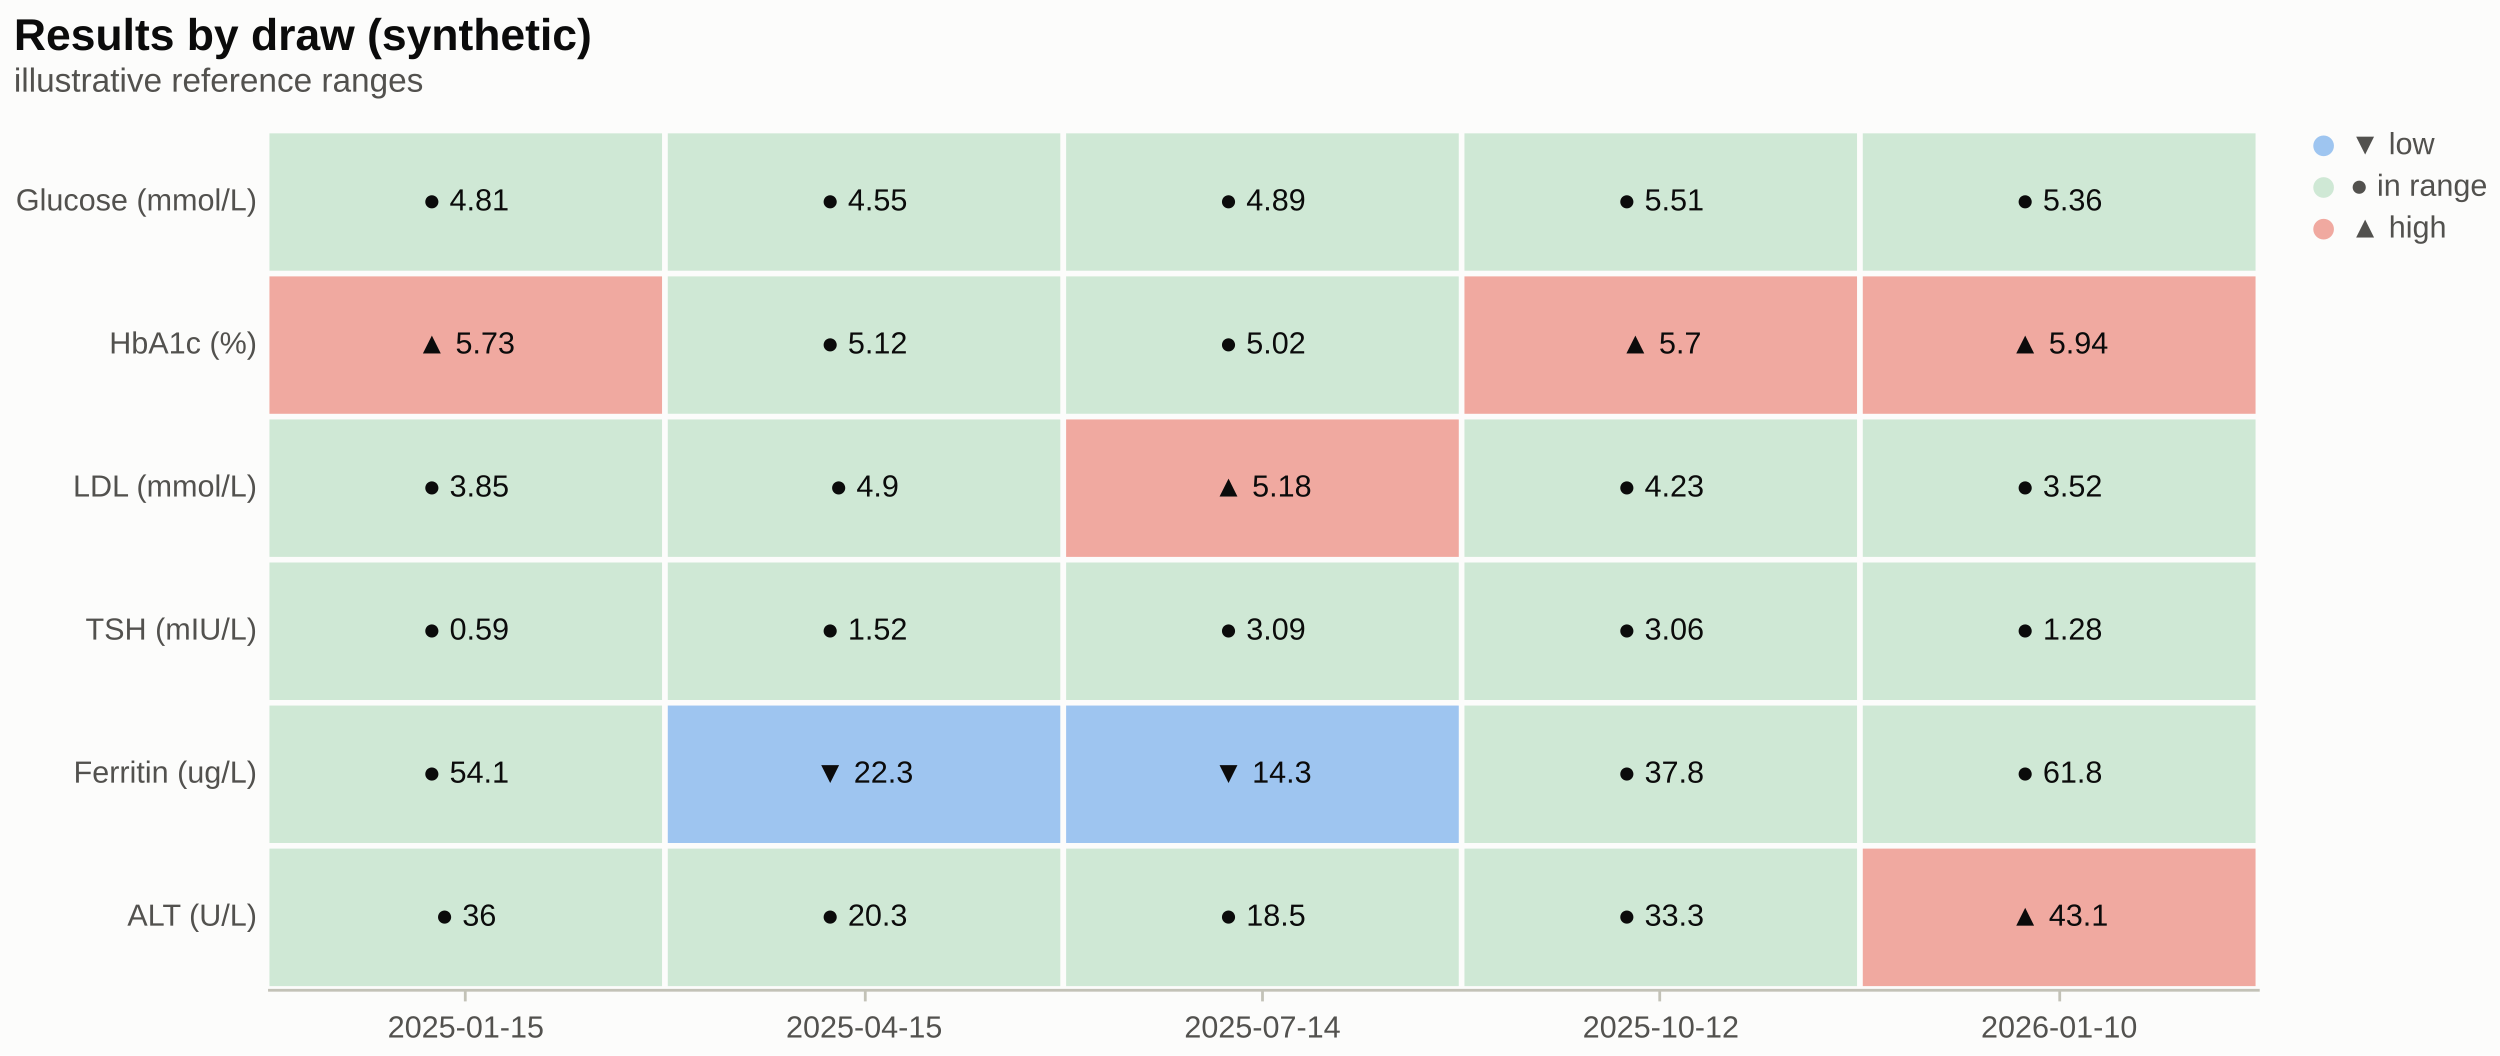
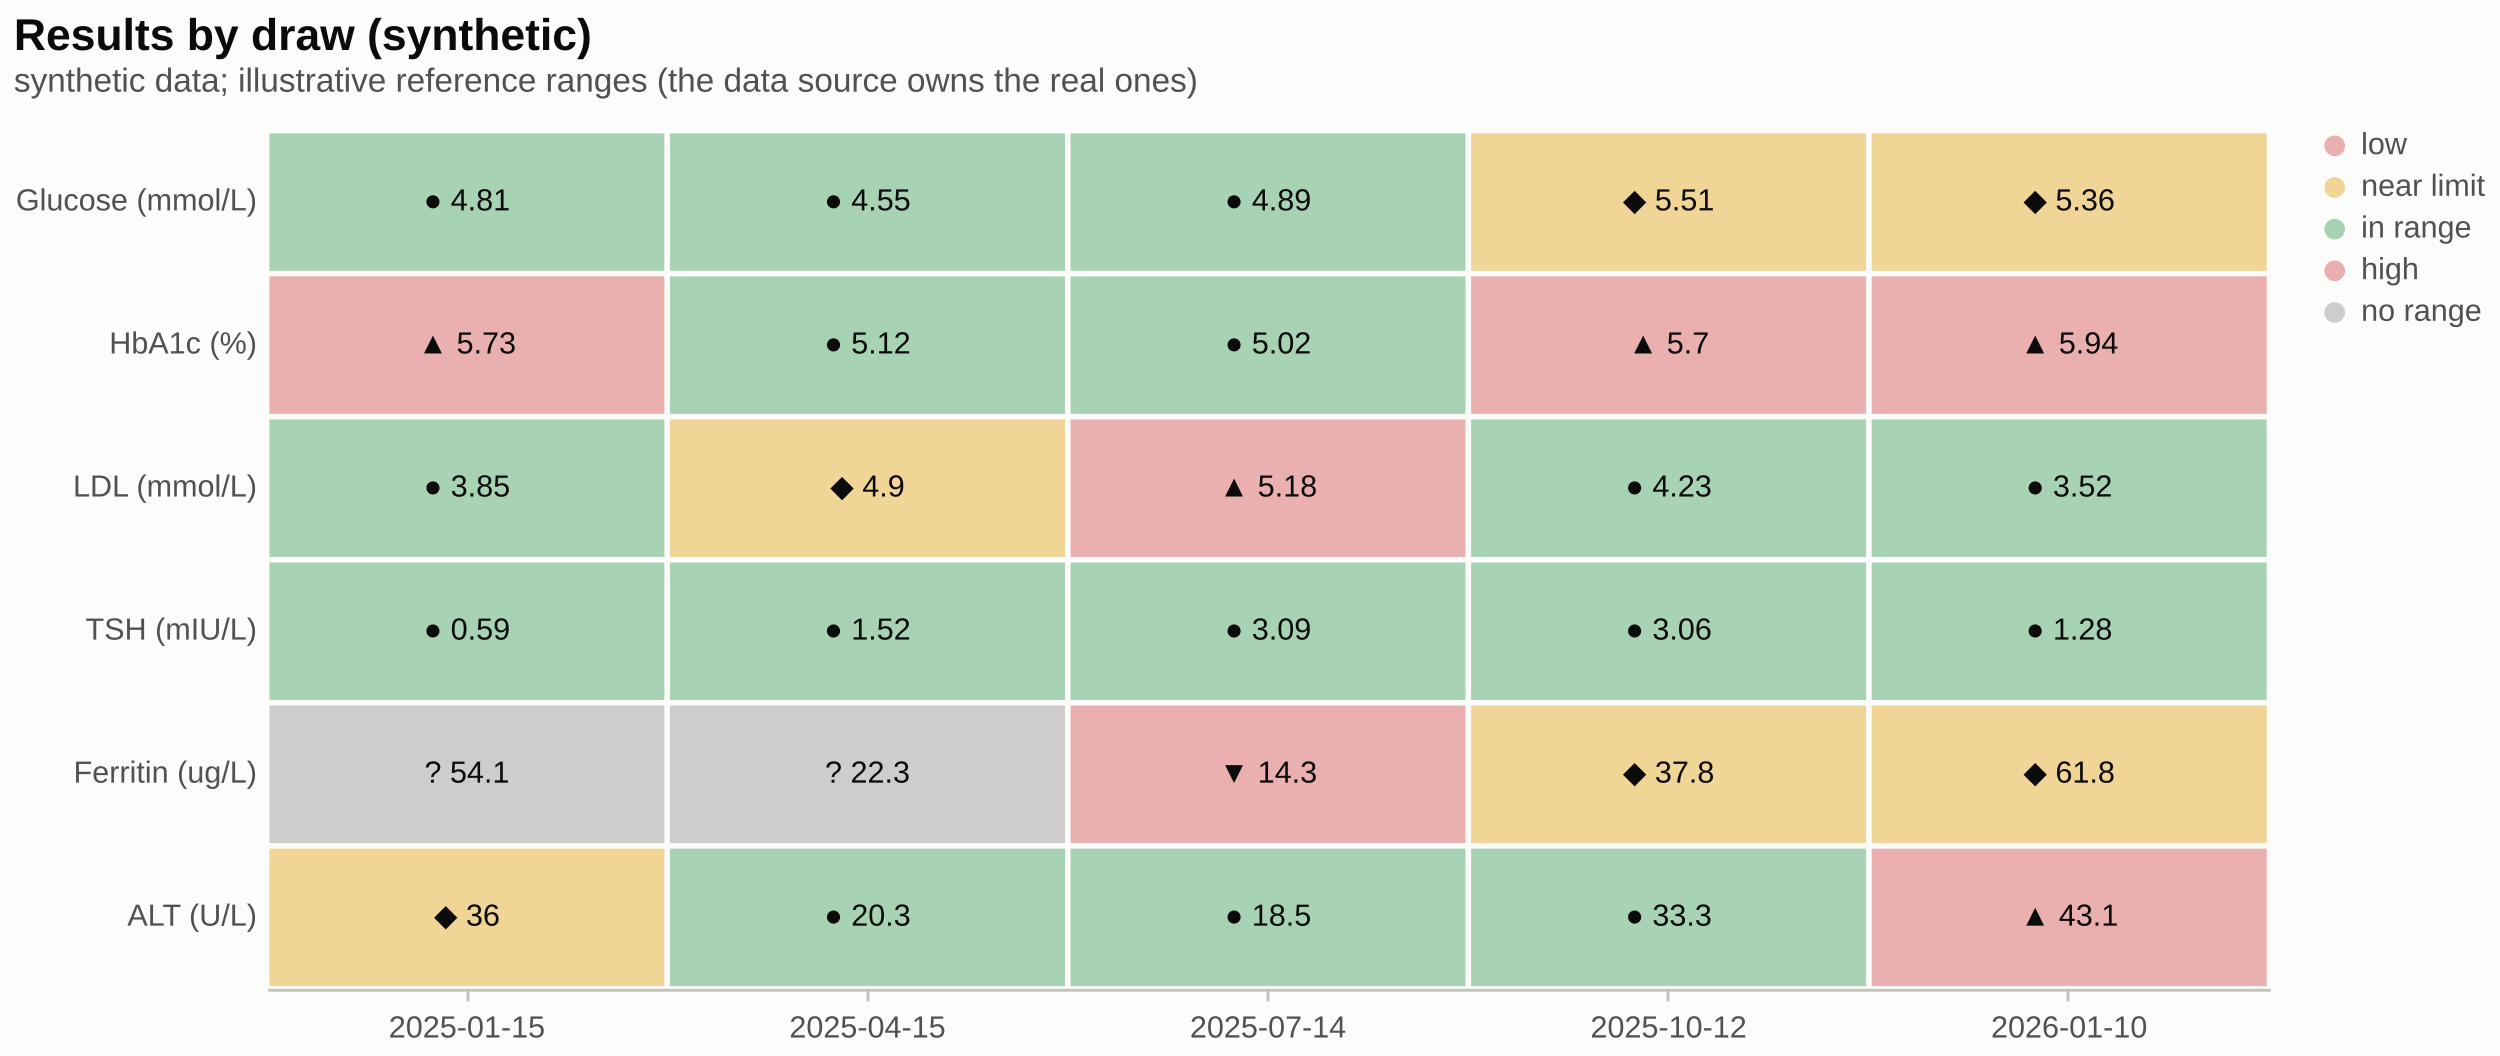
<svg xmlns="http://www.w3.org/2000/svg" width="900" height="380" viewBox="0 0 900 380" font-family="Arial, Liberation Sans, sans-serif">
  <defs>
    <clipPath id="clip-main">
-       <rect x="96" y="47" width="717" height="309" />
+       <rect x="96" y="47" width="721" height="309" />
    </clipPath>
  </defs>
  <rect width="100%" height="100%" fill="#fcfcfb" />
  <g>
-     <rect x="96" y="47" width="143.4" height="51.5" fill="#cfe8d5" stroke="#fcfcfb" stroke-width="2" />
-     <rect x="96" y="98.5" width="143.4" height="51.5" fill="#f0a9a0" stroke="#fcfcfb" stroke-width="2" />
-     <rect x="96" y="150" width="143.4" height="51.5" fill="#cfe8d5" stroke="#fcfcfb" stroke-width="2" />
-     <rect x="96" y="201.5" width="143.4" height="51.5" fill="#cfe8d5" stroke="#fcfcfb" stroke-width="2" />
-     <rect x="96" y="253" width="143.4" height="51.5" fill="#cfe8d5" stroke="#fcfcfb" stroke-width="2" />
-     <rect x="96" y="304.5" width="143.4" height="51.5" fill="#cfe8d5" stroke="#fcfcfb" stroke-width="2" />
-     <rect x="239.4" y="47" width="143.4" height="51.5" fill="#cfe8d5" stroke="#fcfcfb" stroke-width="2" />
-     <rect x="239.4" y="98.5" width="143.4" height="51.5" fill="#cfe8d5" stroke="#fcfcfb" stroke-width="2" />
-     <rect x="239.4" y="150" width="143.4" height="51.5" fill="#cfe8d5" stroke="#fcfcfb" stroke-width="2" />
-     <rect x="239.4" y="201.5" width="143.4" height="51.5" fill="#cfe8d5" stroke="#fcfcfb" stroke-width="2" />
-     <rect x="239.4" y="253" width="143.4" height="51.5" fill="#9ec5f0" stroke="#fcfcfb" stroke-width="2" />
-     <rect x="239.4" y="304.5" width="143.4" height="51.5" fill="#cfe8d5" stroke="#fcfcfb" stroke-width="2" />
-     <rect x="382.8" y="47" width="143.4" height="51.5" fill="#cfe8d5" stroke="#fcfcfb" stroke-width="2" />
-     <rect x="382.8" y="98.5" width="143.4" height="51.5" fill="#cfe8d5" stroke="#fcfcfb" stroke-width="2" />
-     <rect x="382.8" y="150" width="143.4" height="51.5" fill="#f0a9a0" stroke="#fcfcfb" stroke-width="2" />
-     <rect x="382.8" y="201.5" width="143.4" height="51.5" fill="#cfe8d5" stroke="#fcfcfb" stroke-width="2" />
-     <rect x="382.8" y="253" width="143.4" height="51.5" fill="#9ec5f0" stroke="#fcfcfb" stroke-width="2" />
-     <rect x="382.8" y="304.5" width="143.4" height="51.5" fill="#cfe8d5" stroke="#fcfcfb" stroke-width="2" />
-     <rect x="526.2" y="47" width="143.4" height="51.5" fill="#cfe8d5" stroke="#fcfcfb" stroke-width="2" />
-     <rect x="526.2" y="98.5" width="143.4" height="51.5" fill="#f0a9a0" stroke="#fcfcfb" stroke-width="2" />
-     <rect x="526.2" y="150" width="143.4" height="51.5" fill="#cfe8d5" stroke="#fcfcfb" stroke-width="2" />
-     <rect x="526.2" y="201.5" width="143.4" height="51.5" fill="#cfe8d5" stroke="#fcfcfb" stroke-width="2" />
-     <rect x="526.2" y="253" width="143.4" height="51.5" fill="#cfe8d5" stroke="#fcfcfb" stroke-width="2" />
-     <rect x="526.2" y="304.5" width="143.4" height="51.5" fill="#cfe8d5" stroke="#fcfcfb" stroke-width="2" />
-     <rect x="669.6" y="47" width="143.4" height="51.5" fill="#cfe8d5" stroke="#fcfcfb" stroke-width="2" />
-     <rect x="669.6" y="98.5" width="143.4" height="51.5" fill="#f0a9a0" stroke="#fcfcfb" stroke-width="2" />
-     <rect x="669.6" y="150" width="143.4" height="51.5" fill="#cfe8d5" stroke="#fcfcfb" stroke-width="2" />
-     <rect x="669.6" y="201.5" width="143.4" height="51.5" fill="#cfe8d5" stroke="#fcfcfb" stroke-width="2" />
-     <rect x="669.6" y="253" width="143.4" height="51.5" fill="#cfe8d5" stroke="#fcfcfb" stroke-width="2" />
-     <rect x="669.6" y="304.5" width="143.4" height="51.5" fill="#f0a9a0" stroke="#fcfcfb" stroke-width="2" />
-     <text x="167.7" y="75.75" font-size="11" fill="#0b0b0b" text-anchor="middle">● 4.81</text>
-     <text x="167.7" y="127.25" font-size="11" fill="#0b0b0b" text-anchor="middle">▲ 5.73</text>
-     <text x="167.7" y="178.75" font-size="11" fill="#0b0b0b" text-anchor="middle">● 3.85</text>
-     <text x="167.7" y="230.25" font-size="11" fill="#0b0b0b" text-anchor="middle">● 0.59</text>
-     <text x="167.7" y="281.75" font-size="11" fill="#0b0b0b" text-anchor="middle">● 54.1</text>
-     <text x="167.7" y="333.25" font-size="11" fill="#0b0b0b" text-anchor="middle">● 36</text>
-     <text x="311.1" y="75.75" font-size="11" fill="#0b0b0b" text-anchor="middle">● 4.55</text>
-     <text x="311.1" y="127.25" font-size="11" fill="#0b0b0b" text-anchor="middle">● 5.12</text>
-     <text x="311.1" y="178.75" font-size="11" fill="#0b0b0b" text-anchor="middle">● 4.9</text>
-     <text x="311.1" y="230.25" font-size="11" fill="#0b0b0b" text-anchor="middle">● 1.52</text>
-     <text x="311.1" y="281.75" font-size="11" fill="#0b0b0b" text-anchor="middle">▼ 22.3</text>
-     <text x="311.1" y="333.25" font-size="11" fill="#0b0b0b" text-anchor="middle">● 20.3</text>
-     <text x="454.5" y="75.75" font-size="11" fill="#0b0b0b" text-anchor="middle">● 4.89</text>
-     <text x="454.5" y="127.25" font-size="11" fill="#0b0b0b" text-anchor="middle">● 5.02</text>
-     <text x="454.5" y="178.75" font-size="11" fill="#0b0b0b" text-anchor="middle">▲ 5.18</text>
-     <text x="454.5" y="230.25" font-size="11" fill="#0b0b0b" text-anchor="middle">● 3.09</text>
-     <text x="454.5" y="281.75" font-size="11" fill="#0b0b0b" text-anchor="middle">▼ 14.3</text>
-     <text x="454.5" y="333.25" font-size="11" fill="#0b0b0b" text-anchor="middle">● 18.5</text>
-     <text x="597.9" y="75.75" font-size="11" fill="#0b0b0b" text-anchor="middle">● 5.51</text>
-     <text x="597.9" y="127.25" font-size="11" fill="#0b0b0b" text-anchor="middle">▲ 5.7</text>
-     <text x="597.9" y="178.75" font-size="11" fill="#0b0b0b" text-anchor="middle">● 4.23</text>
-     <text x="597.9" y="230.25" font-size="11" fill="#0b0b0b" text-anchor="middle">● 3.06</text>
-     <text x="597.9" y="281.75" font-size="11" fill="#0b0b0b" text-anchor="middle">● 37.8</text>
-     <text x="597.9" y="333.25" font-size="11" fill="#0b0b0b" text-anchor="middle">● 33.3</text>
-     <text x="741.3" y="75.75" font-size="11" fill="#0b0b0b" text-anchor="middle">● 5.36</text>
-     <text x="741.3" y="127.25" font-size="11" fill="#0b0b0b" text-anchor="middle">▲ 5.94</text>
-     <text x="741.3" y="178.75" font-size="11" fill="#0b0b0b" text-anchor="middle">● 3.52</text>
-     <text x="741.3" y="230.25" font-size="11" fill="#0b0b0b" text-anchor="middle">● 1.28</text>
-     <text x="741.3" y="281.75" font-size="11" fill="#0b0b0b" text-anchor="middle">● 61.8</text>
-     <text x="741.3" y="333.25" font-size="11" fill="#0b0b0b" text-anchor="middle">▲ 43.1</text>
+     <rect x="96" y="47" width="144.2" height="51.5" fill="#2b9348" stroke="#fcfcfb" opacity="0.4" stroke-width="2" />
+     <rect x="96" y="98.5" width="144.2" height="51.5" fill="#d03b3b" stroke="#fcfcfb" opacity="0.4" stroke-width="2" />
+     <rect x="96" y="150" width="144.2" height="51.5" fill="#2b9348" stroke="#fcfcfb" opacity="0.4" stroke-width="2" />
+     <rect x="96" y="201.5" width="144.2" height="51.5" fill="#2b9348" stroke="#fcfcfb" opacity="0.4" stroke-width="2" />
+     <rect x="96" y="253" width="144.2" height="51.5" fill="#898781" stroke="#fcfcfb" opacity="0.4" stroke-width="2" />
+     <rect x="96" y="304.5" width="144.2" height="51.5" fill="#e09a00" stroke="#fcfcfb" opacity="0.4" stroke-width="2" />
+     <rect x="240.2" y="47" width="144.2" height="51.5" fill="#2b9348" stroke="#fcfcfb" opacity="0.4" stroke-width="2" />
+     <rect x="240.2" y="98.5" width="144.2" height="51.5" fill="#2b9348" stroke="#fcfcfb" opacity="0.4" stroke-width="2" />
+     <rect x="240.2" y="150" width="144.2" height="51.5" fill="#e09a00" stroke="#fcfcfb" opacity="0.4" stroke-width="2" />
+     <rect x="240.2" y="201.5" width="144.2" height="51.5" fill="#2b9348" stroke="#fcfcfb" opacity="0.4" stroke-width="2" />
+     <rect x="240.2" y="253" width="144.2" height="51.5" fill="#898781" stroke="#fcfcfb" opacity="0.4" stroke-width="2" />
+     <rect x="240.2" y="304.5" width="144.2" height="51.5" fill="#2b9348" stroke="#fcfcfb" opacity="0.4" stroke-width="2" />
+     <rect x="384.4" y="47" width="144.2" height="51.5" fill="#2b9348" stroke="#fcfcfb" opacity="0.4" stroke-width="2" />
+     <rect x="384.4" y="98.5" width="144.2" height="51.5" fill="#2b9348" stroke="#fcfcfb" opacity="0.4" stroke-width="2" />
+     <rect x="384.4" y="150" width="144.2" height="51.5" fill="#d03b3b" stroke="#fcfcfb" opacity="0.4" stroke-width="2" />
+     <rect x="384.4" y="201.5" width="144.2" height="51.5" fill="#2b9348" stroke="#fcfcfb" opacity="0.4" stroke-width="2" />
+     <rect x="384.4" y="253" width="144.2" height="51.5" fill="#d03b3b" stroke="#fcfcfb" opacity="0.4" stroke-width="2" />
+     <rect x="384.4" y="304.5" width="144.2" height="51.5" fill="#2b9348" stroke="#fcfcfb" opacity="0.4" stroke-width="2" />
+     <rect x="528.6" y="47" width="144.2" height="51.5" fill="#e09a00" stroke="#fcfcfb" opacity="0.4" stroke-width="2" />
+     <rect x="528.6" y="98.5" width="144.2" height="51.5" fill="#d03b3b" stroke="#fcfcfb" opacity="0.4" stroke-width="2" />
+     <rect x="528.6" y="150" width="144.2" height="51.5" fill="#2b9348" stroke="#fcfcfb" opacity="0.4" stroke-width="2" />
+     <rect x="528.6" y="201.5" width="144.2" height="51.5" fill="#2b9348" stroke="#fcfcfb" opacity="0.4" stroke-width="2" />
+     <rect x="528.6" y="253" width="144.2" height="51.5" fill="#e09a00" stroke="#fcfcfb" opacity="0.4" stroke-width="2" />
+     <rect x="528.6" y="304.5" width="144.2" height="51.5" fill="#2b9348" stroke="#fcfcfb" opacity="0.4" stroke-width="2" />
+     <rect x="672.8" y="47" width="144.2" height="51.5" fill="#e09a00" stroke="#fcfcfb" opacity="0.4" stroke-width="2" />
+     <rect x="672.8" y="98.5" width="144.2" height="51.5" fill="#d03b3b" stroke="#fcfcfb" opacity="0.4" stroke-width="2" />
+     <rect x="672.8" y="150" width="144.2" height="51.5" fill="#2b9348" stroke="#fcfcfb" opacity="0.4" stroke-width="2" />
+     <rect x="672.8" y="201.5" width="144.2" height="51.5" fill="#2b9348" stroke="#fcfcfb" opacity="0.4" stroke-width="2" />
+     <rect x="672.8" y="253" width="144.2" height="51.5" fill="#e09a00" stroke="#fcfcfb" opacity="0.4" stroke-width="2" />
+     <rect x="672.8" y="304.5" width="144.2" height="51.5" fill="#d03b3b" stroke="#fcfcfb" opacity="0.4" stroke-width="2" />
+     <text x="168.1" y="75.75" font-size="11" fill="#0b0b0b" text-anchor="middle">● 4.81</text>
+     <text x="168.1" y="127.25" font-size="11" fill="#0b0b0b" text-anchor="middle">▲ 5.73</text>
+     <text x="168.1" y="178.75" font-size="11" fill="#0b0b0b" text-anchor="middle">● 3.85</text>
+     <text x="168.1" y="230.25" font-size="11" fill="#0b0b0b" text-anchor="middle">● 0.59</text>
+     <text x="168.1" y="281.75" font-size="11" fill="#0b0b0b" text-anchor="middle">? 54.1</text>
+     <text x="168.1" y="333.25" font-size="11" fill="#0b0b0b" text-anchor="middle">◆ 36</text>
+     <text x="312.3" y="75.75" font-size="11" fill="#0b0b0b" text-anchor="middle">● 4.55</text>
+     <text x="312.3" y="127.25" font-size="11" fill="#0b0b0b" text-anchor="middle">● 5.12</text>
+     <text x="312.3" y="178.75" font-size="11" fill="#0b0b0b" text-anchor="middle">◆ 4.9</text>
+     <text x="312.3" y="230.25" font-size="11" fill="#0b0b0b" text-anchor="middle">● 1.52</text>
+     <text x="312.3" y="281.75" font-size="11" fill="#0b0b0b" text-anchor="middle">? 22.3</text>
+     <text x="312.3" y="333.25" font-size="11" fill="#0b0b0b" text-anchor="middle">● 20.3</text>
+     <text x="456.5" y="75.75" font-size="11" fill="#0b0b0b" text-anchor="middle">● 4.89</text>
+     <text x="456.5" y="127.25" font-size="11" fill="#0b0b0b" text-anchor="middle">● 5.02</text>
+     <text x="456.5" y="178.75" font-size="11" fill="#0b0b0b" text-anchor="middle">▲ 5.18</text>
+     <text x="456.5" y="230.25" font-size="11" fill="#0b0b0b" text-anchor="middle">● 3.09</text>
+     <text x="456.5" y="281.75" font-size="11" fill="#0b0b0b" text-anchor="middle">▼ 14.3</text>
+     <text x="456.5" y="333.25" font-size="11" fill="#0b0b0b" text-anchor="middle">● 18.5</text>
+     <text x="600.7" y="75.75" font-size="11" fill="#0b0b0b" text-anchor="middle">◆ 5.51</text>
+     <text x="600.7" y="127.25" font-size="11" fill="#0b0b0b" text-anchor="middle">▲ 5.7</text>
+     <text x="600.7" y="178.75" font-size="11" fill="#0b0b0b" text-anchor="middle">● 4.23</text>
+     <text x="600.7" y="230.25" font-size="11" fill="#0b0b0b" text-anchor="middle">● 3.06</text>
+     <text x="600.7" y="281.75" font-size="11" fill="#0b0b0b" text-anchor="middle">◆ 37.8</text>
+     <text x="600.7" y="333.25" font-size="11" fill="#0b0b0b" text-anchor="middle">● 33.3</text>
+     <text x="744.9" y="75.75" font-size="11" fill="#0b0b0b" text-anchor="middle">◆ 5.36</text>
+     <text x="744.9" y="127.25" font-size="11" fill="#0b0b0b" text-anchor="middle">▲ 5.94</text>
+     <text x="744.9" y="178.75" font-size="11" fill="#0b0b0b" text-anchor="middle">● 3.52</text>
+     <text x="744.9" y="230.25" font-size="11" fill="#0b0b0b" text-anchor="middle">● 1.28</text>
+     <text x="744.9" y="281.75" font-size="11" fill="#0b0b0b" text-anchor="middle">◆ 61.8</text>
+     <text x="744.9" y="333.25" font-size="11" fill="#0b0b0b" text-anchor="middle">▲ 43.1</text>
  </g>
-   <line x1="96.5" y1="356.5" x2="813.5" y2="356.5" stroke="#c3c2b7" stroke-width="1" />
-   <line x1="167.5" y1="356.5" x2="167.5" y2="360.5" stroke="#c3c2b7" stroke-width="1" />
-   <text x="167.7" y="373.5" font-size="11" fill="#52514e" text-anchor="middle">2025-01-15</text>
-   <line x1="311.5" y1="356.5" x2="311.5" y2="360.5" stroke="#c3c2b7" stroke-width="1" />
-   <text x="311.1" y="373.5" font-size="11" fill="#52514e" text-anchor="middle">2025-04-15</text>
-   <line x1="454.5" y1="356.5" x2="454.5" y2="360.5" stroke="#c3c2b7" stroke-width="1" />
-   <text x="454.5" y="373.5" font-size="11" fill="#52514e" text-anchor="middle">2025-07-14</text>
-   <line x1="597.5" y1="356.5" x2="597.5" y2="360.5" stroke="#c3c2b7" stroke-width="1" />
-   <text x="597.9" y="373.5" font-size="11" fill="#52514e" text-anchor="middle">2025-10-12</text>
-   <line x1="741.5" y1="356.5" x2="741.5" y2="360.5" stroke="#c3c2b7" stroke-width="1" />
-   <text x="741.3" y="373.5" font-size="11" fill="#52514e" text-anchor="middle">2026-01-10</text>
+   <line x1="96.5" y1="356.5" x2="817.5" y2="356.5" stroke="#c3c2b7" stroke-width="1" />
+   <line x1="168.5" y1="356.5" x2="168.5" y2="360.5" stroke="#c3c2b7" stroke-width="1" />
+   <text x="168.1" y="373.5" font-size="11" fill="#52514e" text-anchor="middle">2025-01-15</text>
+   <line x1="312.5" y1="356.5" x2="312.5" y2="360.5" stroke="#c3c2b7" stroke-width="1" />
+   <text x="312.3" y="373.5" font-size="11" fill="#52514e" text-anchor="middle">2025-04-15</text>
+   <line x1="456.5" y1="356.5" x2="456.5" y2="360.5" stroke="#c3c2b7" stroke-width="1" />
+   <text x="456.5" y="373.5" font-size="11" fill="#52514e" text-anchor="middle">2025-07-14</text>
+   <line x1="600.5" y1="356.5" x2="600.5" y2="360.5" stroke="#c3c2b7" stroke-width="1" />
+   <text x="600.7" y="373.5" font-size="11" fill="#52514e" text-anchor="middle">2025-10-12</text>
+   <line x1="744.5" y1="356.5" x2="744.5" y2="360.5" stroke="#c3c2b7" stroke-width="1" />
+   <text x="744.9" y="373.5" font-size="11" fill="#52514e" text-anchor="middle">2026-01-10</text>
  <text x="92.5" y="75.75" font-size="11" fill="#52514e" text-anchor="end">Glucose (mmol/L)</text>
  <text x="92.5" y="127.25" font-size="11" fill="#52514e" text-anchor="end">HbA1c (%)</text>
  <text x="92.5" y="178.75" font-size="11" fill="#52514e" text-anchor="end">LDL (mmol/L)</text>
  <text x="92.5" y="230.25" font-size="11" fill="#52514e" text-anchor="end">TSH (mIU/L)</text>
  <text x="92.5" y="281.75" font-size="11" fill="#52514e" text-anchor="end">Ferritin (ug/L)</text>
  <text x="92.5" y="333.25" font-size="11" fill="#52514e" text-anchor="end">ALT (U/L)</text>
-   <circle cx="836.5" cy="52.5" r="4.47" fill="#9ec5f0" stroke="#fcfcfb" stroke-width="1.5" />
-   <text x="846" y="55.5" font-size="11" fill="#52514e" text-anchor="start">▼ low</text>
-   <circle cx="836.5" cy="67.5" r="4.47" fill="#cfe8d5" stroke="#fcfcfb" stroke-width="1.5" />
-   <text x="846" y="70.5" font-size="11" fill="#52514e" text-anchor="start">● in range</text>
-   <circle cx="836.5" cy="82.5" r="4.47" fill="#f0a9a0" stroke="#fcfcfb" stroke-width="1.5" />
-   <text x="846" y="85.5" font-size="11" fill="#52514e" text-anchor="start">▲ high</text>
+   <circle cx="840.5" cy="52.5" r="4.47" fill="#d03b3b" stroke="#fcfcfb" stroke-width="1.5" opacity="0.4" />
+   <text x="850" y="55.5" font-size="11" fill="#52514e" text-anchor="start">low</text>
+   <circle cx="840.5" cy="67.5" r="4.47" fill="#e09a00" stroke="#fcfcfb" stroke-width="1.5" opacity="0.4" />
+   <text x="850" y="70.5" font-size="11" fill="#52514e" text-anchor="start">near limit</text>
+   <circle cx="840.5" cy="82.5" r="4.47" fill="#2b9348" stroke="#fcfcfb" stroke-width="1.5" opacity="0.4" />
+   <text x="850" y="85.5" font-size="11" fill="#52514e" text-anchor="start">in range</text>
+   <circle cx="840.5" cy="97.5" r="4.47" fill="#d03b3b" stroke="#fcfcfb" stroke-width="1.5" opacity="0.4" />
+   <text x="850" y="100.5" font-size="11" fill="#52514e" text-anchor="start">high</text>
+   <circle cx="840.5" cy="112.5" r="4.47" fill="#898781" stroke="#fcfcfb" stroke-width="1.5" opacity="0.4" />
+   <text x="850" y="115.5" font-size="11" fill="#52514e" text-anchor="start">no range</text>
  <text x="5" y="18" font-size="16" fill="#0b0b0b" font-weight="600" text-anchor="start">Results by draw (synthetic)</text>
-   <text x="5" y="33" font-size="12" fill="#52514e" font-weight="normal" text-anchor="start">illustrative reference ranges</text>
+   <text x="5" y="33" font-size="12" fill="#52514e" font-weight="normal" text-anchor="start">synthetic data; illustrative reference ranges (the data source owns the real ones)</text>
</svg>
